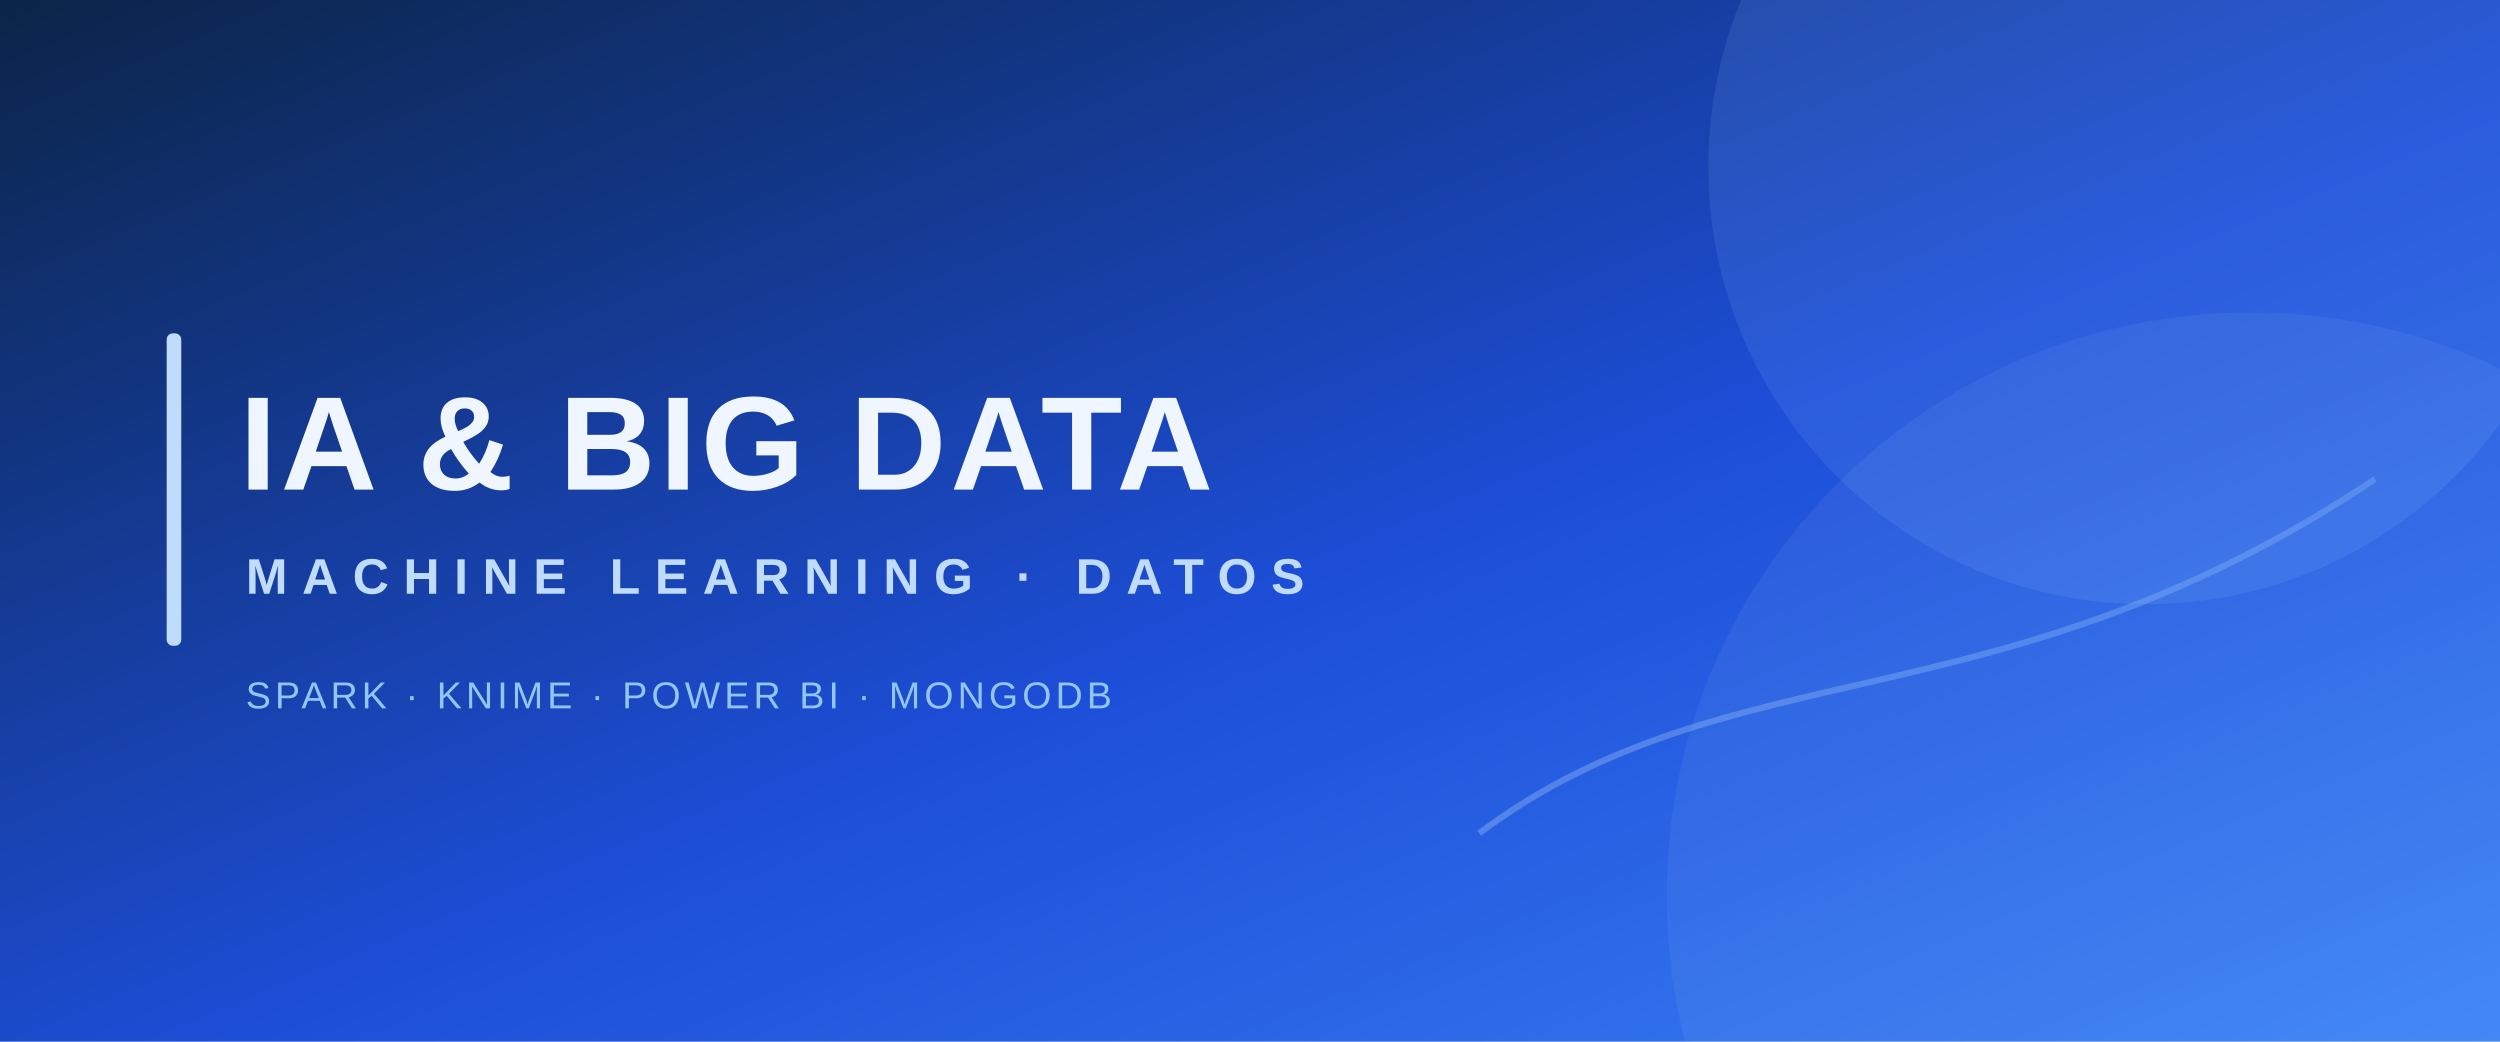
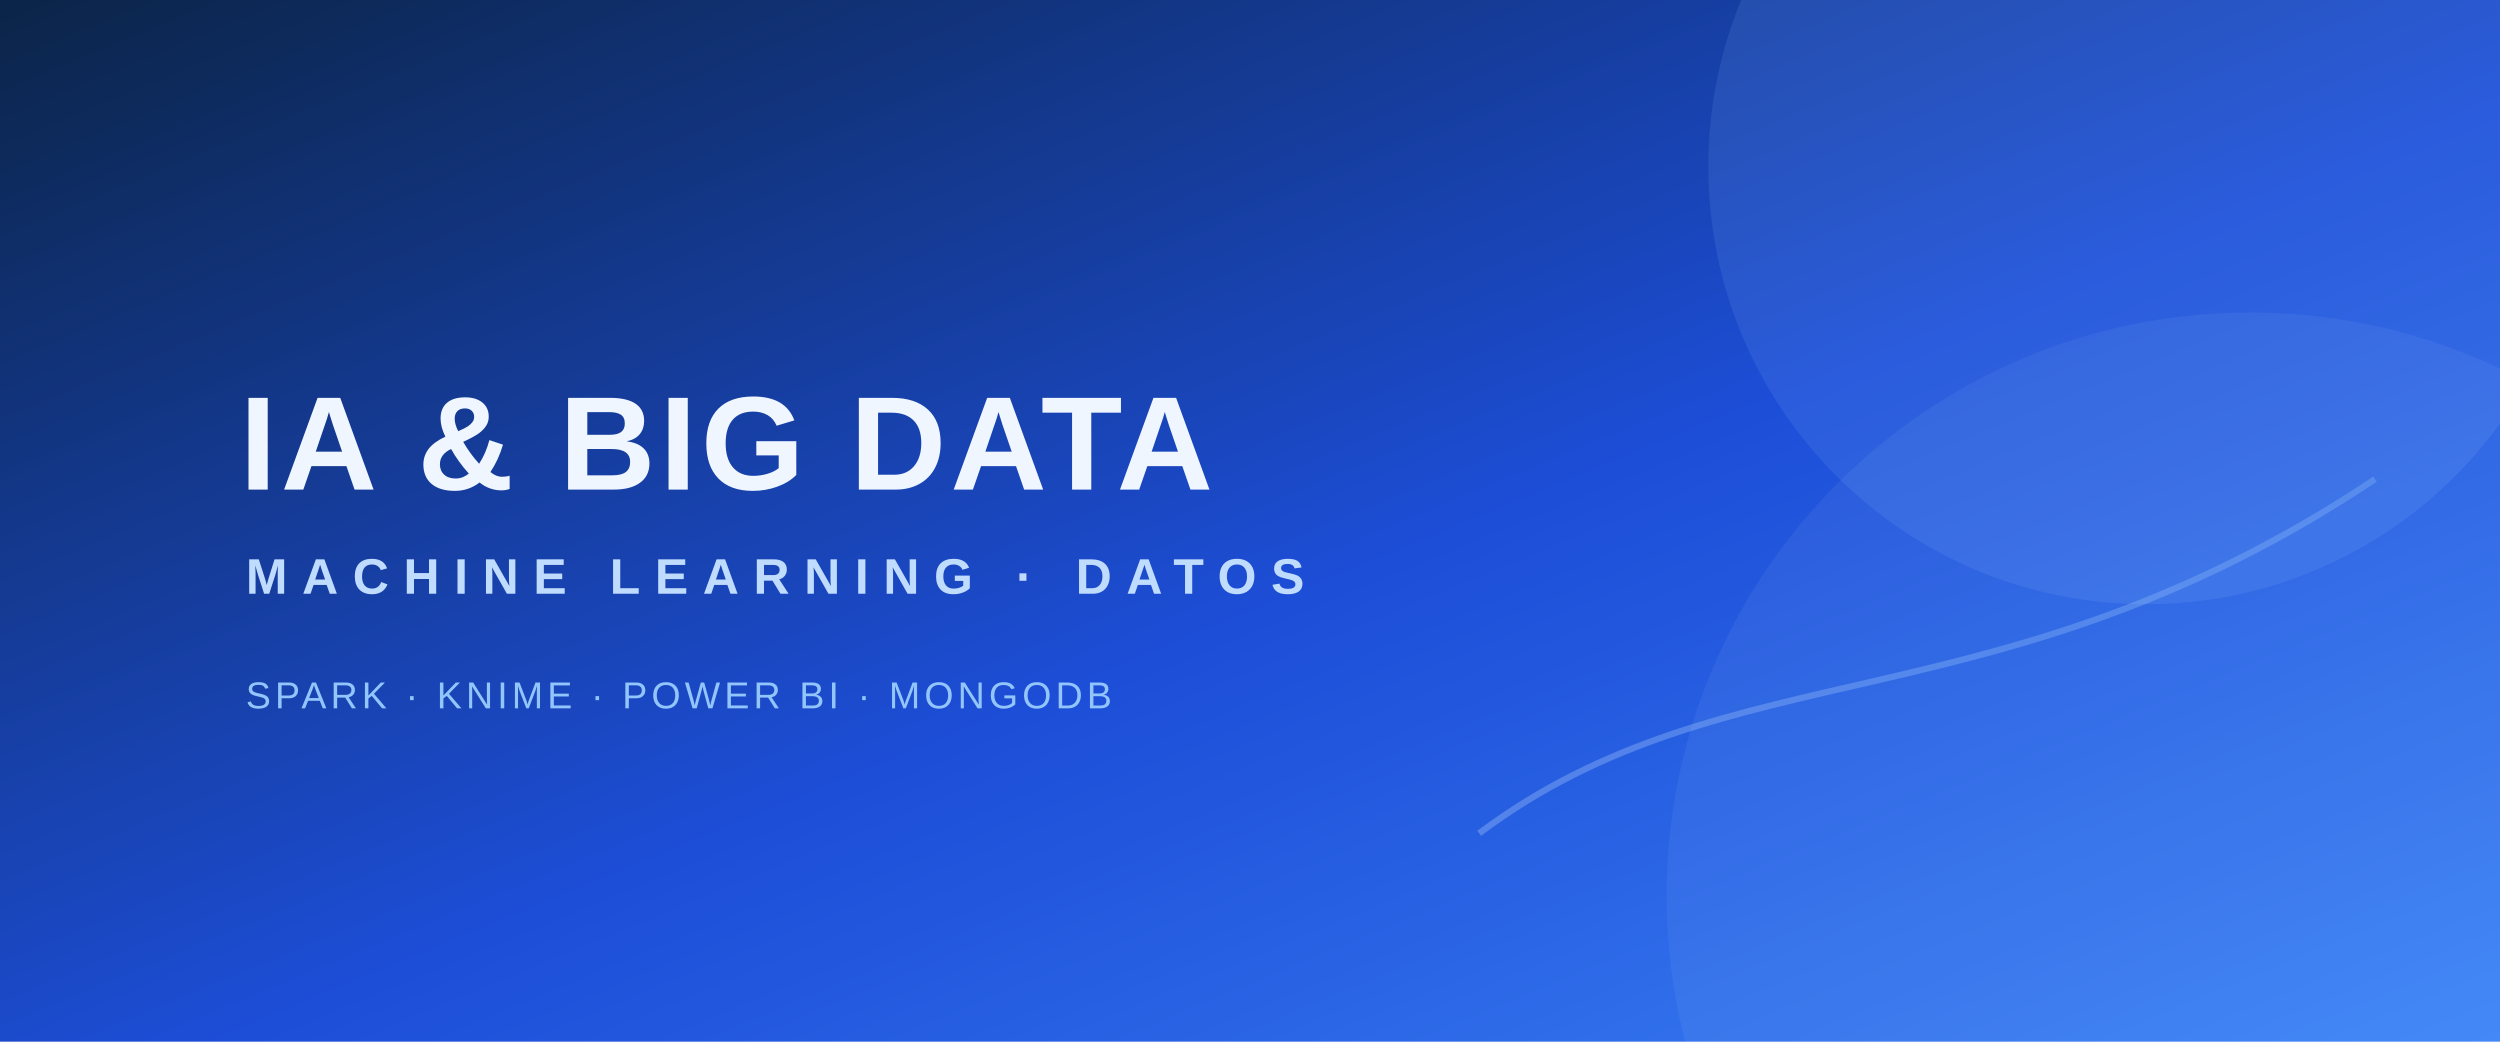
<svg xmlns="http://www.w3.org/2000/svg" width="1200" height="500" viewBox="0 0 1200 500">
  <defs>
    <linearGradient id="ai-bg" x1="0" y1="0" x2="1" y2="1">
      <stop offset="0" stop-color="#0b2447" />
      <stop offset="0.55" stop-color="#1d4ed8" />
      <stop offset="1" stop-color="#3b82f6" />
    </linearGradient>
    <linearGradient id="ai-line" x1="0" y1="0" x2="1" y2="0">
      <stop offset="0" stop-color="#bfdbfe" />
      <stop offset="1" stop-color="#93c5fd" />
    </linearGradient>
  </defs>
  <rect width="1200" height="500" fill="url(#ai-bg)" />
  <circle cx="1030" cy="80" r="210" fill="#93c5fd" opacity="0.12" />
  <circle cx="1080" cy="430" r="280" fill="#bfdbfe" opacity="0.07" />
  <path d="M710 400 C 830 310, 960 350, 1140 230" fill="none" stroke="url(#ai-line)" stroke-width="3" opacity="0.3" />
-   <rect x="80" y="160" width="7" height="150" rx="3" fill="#bfdbfe" />
  <text x="115" y="235" fill="#eff6ff" font-family="Segoe UI, Arial, sans-serif" font-size="64" font-weight="700" letter-spacing="2">IA &amp; BIG DATA</text>
  <text x="118" y="285" fill="#bfdbfe" font-family="Segoe UI, Arial, sans-serif" font-size="24" font-weight="600" letter-spacing="7">MACHINE LEARNING · DATOS</text>
  <text x="118" y="340" fill="#93c5fd" font-family="Segoe UI, Arial, sans-serif" font-size="18" letter-spacing="2">SPARK · KNIME · POWER BI · MONGODB</text>
</svg>
